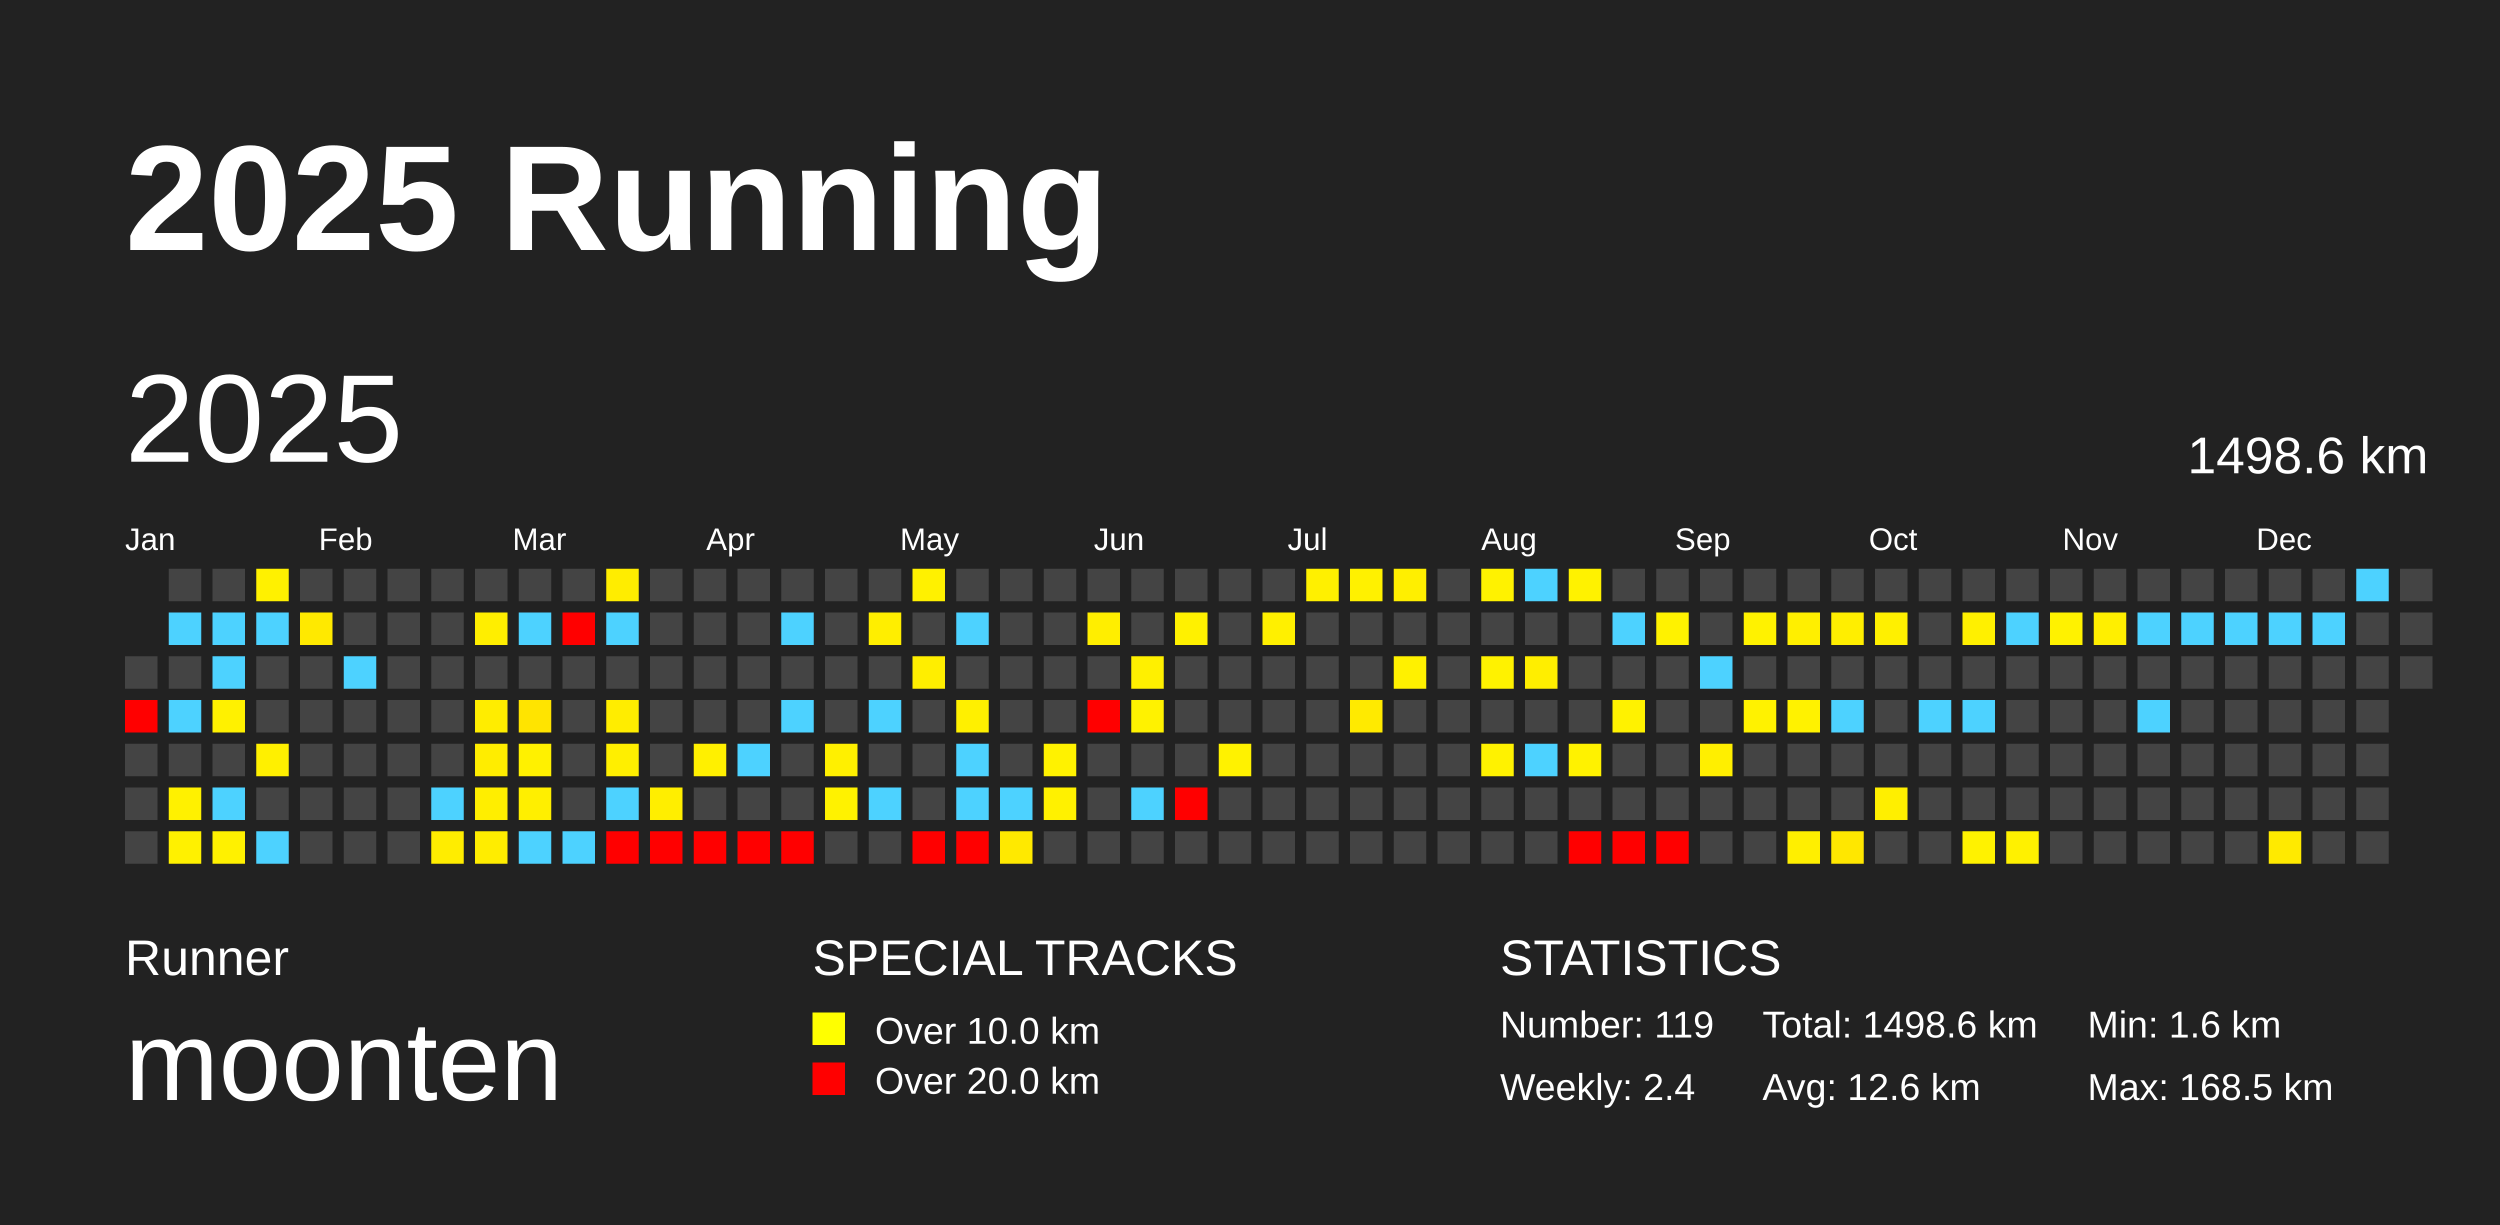
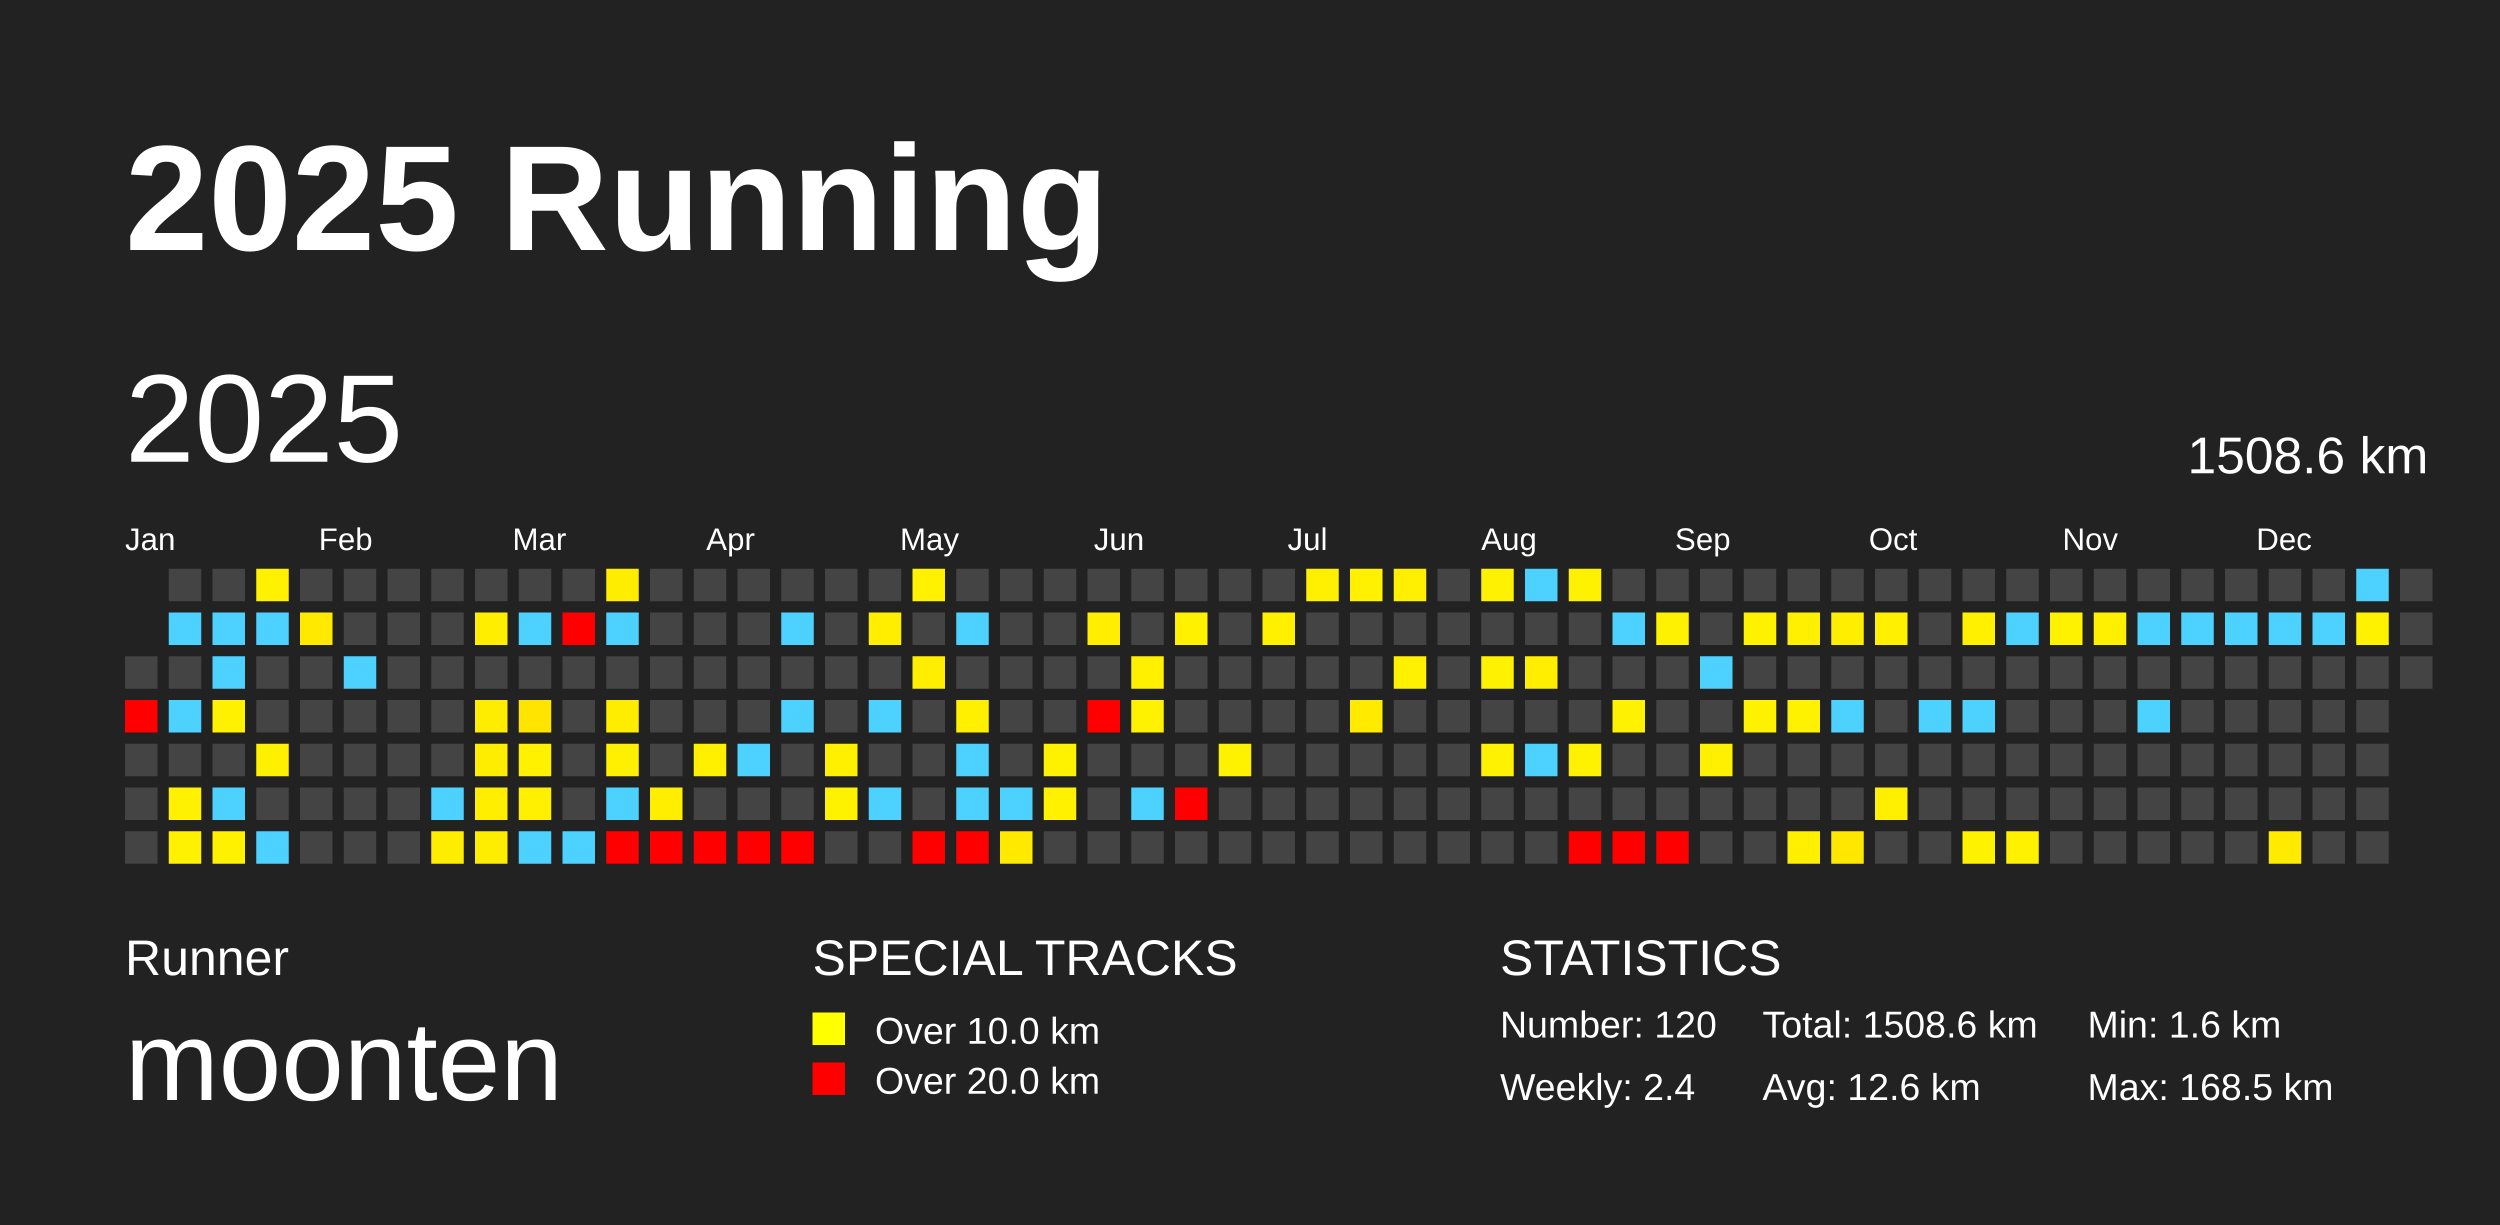
<svg xmlns="http://www.w3.org/2000/svg" baseProfile="full" height="98mm" version="1.1" viewBox="0,0,200,98" width="200mm">
  <defs />
  <rect fill="#222222" height="98" width="200" x="0" y="0" />
  <text fill="#FFFFFF" style="font-size:12px; font-family:Arial; font-weight:bold;" x="10" y="20">2025 Running</text>
  <text fill="#FFFFFF" style="font-size:4px; font-family:Arial" x="10" y="78">Runner</text>
  <text fill="#FFFFFF" style="font-size:9px; font-family:Arial" x="10" y="88">moonten</text>
  <text fill="#FFFFFF" style="font-size:4px; font-family:Arial" x="65" y="78">SPECIAL TRACKS</text>
  <rect fill="yellow" height="2.6" width="2.6" x="65" y="81" />
  <text fill="#FFFFFF" style="font-size:3px; font-family:Arial" x="70" y="83.5">Over 10.0 km</text>
  <rect fill="red" height="2.6" width="2.6" x="65" y="85" />
  <text fill="#FFFFFF" style="font-size:3px; font-family:Arial" x="70" y="87.5">Over 20.0 km</text>
  <text fill="#FFFFFF" style="font-size:4px; font-family:Arial" x="120" y="78">STATISTICS</text>
-   <text fill="#FFFFFF" style="font-size:3px; font-family:Arial" x="120" y="83">Number: 119</text>
+   <text fill="#FFFFFF" style="font-size:3px; font-family:Arial" x="120" y="83">Number: 120</text>
  <text fill="#FFFFFF" style="font-size:3px; font-family:Arial" x="120" y="88">Weekly: 2.4</text>
-   <text fill="#FFFFFF" style="font-size:3px; font-family:Arial" x="141" y="83">Total: 1498.6 km</text>
+   <text fill="#FFFFFF" style="font-size:3px; font-family:Arial" x="141" y="83">Total: 1508.6 km</text>
  <text fill="#FFFFFF" style="font-size:3px; font-family:Arial" x="141" y="88">Avg: 12.6 km</text>
  <text fill="#FFFFFF" style="font-size:3px; font-family:Arial" x="167" y="83">Min: 1.6 km</text>
  <text fill="#FFFFFF" style="font-size:3px; font-family:Arial" x="167" y="88">Max: 168.5 km</text>
  <text dominant-baseline="hanging" fill="#FFFFFF" style="font-size:10.0px; font-family:Arial;" x="10" y="30">2025</text>
-   <text dominant-baseline="hanging" fill="#FFFFFF" style="font-size:4.125px; font-family:Arial;" x="175" y="35">1498.6 km</text>
+   <text dominant-baseline="hanging" fill="#FFFFFF" style="font-size:4.125px; font-family:Arial;" x="175" y="35">1508.6 km</text>
  <text fill="#FFFFFF" style="font-size:2.5px; font-family:Arial" x="10.0" y="44">Jan</text>
  <text fill="#FFFFFF" style="font-size:2.5px; font-family:Arial" x="25.5" y="44">Feb</text>
  <text fill="#FFFFFF" style="font-size:2.5px; font-family:Arial" x="41.0" y="44">Mar</text>
  <text fill="#FFFFFF" style="font-size:2.5px; font-family:Arial" x="56.5" y="44">Apr</text>
  <text fill="#FFFFFF" style="font-size:2.5px; font-family:Arial" x="72.0" y="44">May</text>
  <text fill="#FFFFFF" style="font-size:2.5px; font-family:Arial" x="87.5" y="44">Jun</text>
  <text fill="#FFFFFF" style="font-size:2.5px; font-family:Arial" x="103.0" y="44">Jul</text>
  <text fill="#FFFFFF" style="font-size:2.5px; font-family:Arial" x="118.5" y="44">Aug</text>
  <text fill="#FFFFFF" style="font-size:2.5px; font-family:Arial" x="134.0" y="44">Sep</text>
  <text fill="#FFFFFF" style="font-size:2.5px; font-family:Arial" x="149.5" y="44">Oct</text>
  <text fill="#FFFFFF" style="font-size:2.5px; font-family:Arial" x="165.0" y="44">Nov</text>
  <text fill="#FFFFFF" style="font-size:2.5px; font-family:Arial" x="180.5" y="44">Dec</text>
  <rect fill="#444444" height="2.6" width="2.6" x="10.0" y="52.5" />
  <rect fill="red" height="2.6" width="2.6" x="10.0" y="56.0" />
  <rect fill="#444444" height="2.6" width="2.6" x="10.0" y="59.5" />
  <rect fill="#444444" height="2.6" width="2.6" x="10.0" y="63.0" />
  <rect fill="#444444" height="2.6" width="2.6" x="10.0" y="66.5" />
  <rect fill="#444444" height="2.6" width="2.6" x="13.5" y="45.5" />
  <rect fill="#4dd2ff" height="2.6" width="2.6" x="13.5" y="49.0" />
  <rect fill="#444444" height="2.6" width="2.6" x="13.5" y="52.5" />
  <rect fill="#4dd2ff" height="2.6" width="2.6" x="13.5" y="56.0" />
  <rect fill="#444444" height="2.6" width="2.6" x="13.5" y="59.5" />
  <rect fill="#fff100" height="2.6" width="2.6" x="13.5" y="63.0" />
  <rect fill="#fff100" height="2.6" width="2.6" x="13.5" y="66.5" />
  <rect fill="#444444" height="2.6" width="2.6" x="17.0" y="45.5" />
  <rect fill="#4dd2ff" height="2.6" width="2.6" x="17.0" y="49.0" />
  <rect fill="#4dd2ff" height="2.6" width="2.6" x="17.0" y="52.5" />
  <rect fill="#fff100" height="2.6" width="2.6" x="17.0" y="56.0" />
  <rect fill="#444444" height="2.6" width="2.6" x="17.0" y="59.5" />
  <rect fill="#4dd2ff" height="2.6" width="2.6" x="17.0" y="63.0" />
  <rect fill="#fff100" height="2.6" width="2.6" x="17.0" y="66.5" />
  <rect fill="#fff100" height="2.6" width="2.6" x="20.5" y="45.5" />
  <rect fill="#4dd2ff" height="2.6" width="2.6" x="20.5" y="49.0" />
  <rect fill="#444444" height="2.6" width="2.6" x="20.5" y="52.5" />
  <rect fill="#444444" height="2.6" width="2.6" x="20.5" y="56.0" />
  <rect fill="#fff000" height="2.6" width="2.6" x="20.5" y="59.5" />
  <rect fill="#444444" height="2.6" width="2.6" x="20.5" y="63.0" />
  <rect fill="#4dd2ff" height="2.6" width="2.6" x="20.5" y="66.5" />
  <rect fill="#444444" height="2.6" width="2.6" x="24.0" y="45.5" />
  <rect fill="#ffe900" height="2.6" width="2.6" x="24.0" y="49.0" />
  <rect fill="#444444" height="2.6" width="2.6" x="24.0" y="52.5" />
  <rect fill="#444444" height="2.6" width="2.6" x="24.0" y="56.0" />
  <rect fill="#444444" height="2.6" width="2.6" x="24.0" y="59.5" />
  <rect fill="#444444" height="2.6" width="2.6" x="24.0" y="63.0" />
  <rect fill="#444444" height="2.6" width="2.6" x="24.0" y="66.5" />
  <rect fill="#444444" height="2.6" width="2.6" x="27.5" y="45.5" />
  <rect fill="#444444" height="2.6" width="2.6" x="27.5" y="49.0" />
  <rect fill="#4dd2ff" height="2.6" width="2.6" x="27.5" y="52.5" />
  <rect fill="#444444" height="2.6" width="2.6" x="27.5" y="56.0" />
  <rect fill="#444444" height="2.6" width="2.6" x="27.5" y="59.5" />
  <rect fill="#444444" height="2.6" width="2.6" x="27.5" y="63.0" />
  <rect fill="#444444" height="2.6" width="2.6" x="27.5" y="66.5" />
  <rect fill="#444444" height="2.6" width="2.6" x="31.0" y="45.5" />
  <rect fill="#444444" height="2.6" width="2.6" x="31.0" y="49.0" />
  <rect fill="#444444" height="2.6" width="2.6" x="31.0" y="52.5" />
  <rect fill="#444444" height="2.6" width="2.6" x="31.0" y="56.0" />
  <rect fill="#444444" height="2.6" width="2.6" x="31.0" y="59.5" />
  <rect fill="#444444" height="2.6" width="2.6" x="31.0" y="63.0" />
  <rect fill="#444444" height="2.6" width="2.6" x="31.0" y="66.5" />
  <rect fill="#444444" height="2.6" width="2.6" x="34.5" y="45.5" />
  <rect fill="#444444" height="2.6" width="2.6" x="34.5" y="49.0" />
  <rect fill="#444444" height="2.6" width="2.6" x="34.5" y="52.5" />
  <rect fill="#444444" height="2.6" width="2.6" x="34.5" y="56.0" />
  <rect fill="#444444" height="2.6" width="2.6" x="34.5" y="59.5" />
  <rect fill="#4dd2ff" height="2.6" width="2.6" x="34.5" y="63.0" />
  <rect fill="#ffed00" height="2.6" width="2.6" x="34.5" y="66.5" />
  <rect fill="#444444" height="2.6" width="2.6" x="38.0" y="45.5" />
  <rect fill="#ffee00" height="2.6" width="2.6" x="38.0" y="49.0" />
  <rect fill="#444444" height="2.6" width="2.6" x="38.0" y="52.5" />
  <rect fill="#ffed00" height="2.6" width="2.6" x="38.0" y="56.0" />
  <rect fill="#ffed00" height="2.6" width="2.6" x="38.0" y="59.5" />
  <rect fill="#ffee00" height="2.6" width="2.6" x="38.0" y="63.0" />
  <rect fill="#ffed00" height="2.6" width="2.6" x="38.0" y="66.5" />
  <rect fill="#444444" height="2.6" width="2.6" x="41.5" y="45.5" />
  <rect fill="#4dd2ff" height="2.6" width="2.6" x="41.5" y="49.0" />
  <rect fill="#444444" height="2.6" width="2.6" x="41.5" y="52.5" />
  <rect fill="#ffe400" height="2.6" width="2.6" x="41.5" y="56.0" />
  <rect fill="#fff100" height="2.6" width="2.6" x="41.5" y="59.5" />
  <rect fill="#ffef00" height="2.6" width="2.6" x="41.5" y="63.0" />
  <rect fill="#4dd2ff" height="2.6" width="2.6" x="41.5" y="66.5" />
  <rect fill="#444444" height="2.6" width="2.6" x="45.0" y="45.5" />
  <rect fill="red" height="2.6" width="2.6" x="45.0" y="49.0" />
  <rect fill="#444444" height="2.6" width="2.6" x="45.0" y="52.5" />
  <rect fill="#444444" height="2.6" width="2.6" x="45.0" y="56.0" />
  <rect fill="#444444" height="2.6" width="2.6" x="45.0" y="59.5" />
  <rect fill="#444444" height="2.6" width="2.6" x="45.0" y="63.0" />
  <rect fill="#4dd2ff" height="2.6" width="2.6" x="45.0" y="66.5" />
  <rect fill="#ffed00" height="2.6" width="2.6" x="48.5" y="45.5" />
  <rect fill="#4dd2ff" height="2.6" width="2.6" x="48.5" y="49.0" />
  <rect fill="#444444" height="2.6" width="2.6" x="48.5" y="52.5" />
  <rect fill="#ffed00" height="2.6" width="2.6" x="48.5" y="56.0" />
  <rect fill="#ffef00" height="2.6" width="2.6" x="48.5" y="59.5" />
  <rect fill="#4dd2ff" height="2.6" width="2.6" x="48.5" y="63.0" />
  <rect fill="red" height="2.6" width="2.6" x="48.5" y="66.5" />
  <rect fill="#444444" height="2.6" width="2.6" x="52.0" y="45.5" />
  <rect fill="#444444" height="2.6" width="2.6" x="52.0" y="49.0" />
  <rect fill="#444444" height="2.6" width="2.6" x="52.0" y="52.5" />
  <rect fill="#444444" height="2.6" width="2.6" x="52.0" y="56.0" />
  <rect fill="#444444" height="2.6" width="2.6" x="52.0" y="59.5" />
  <rect fill="#ffee00" height="2.6" width="2.6" x="52.0" y="63.0" />
  <rect fill="red" height="2.6" width="2.6" x="52.0" y="66.5" />
  <rect fill="#444444" height="2.6" width="2.6" x="55.5" y="45.5" />
  <rect fill="#444444" height="2.6" width="2.6" x="55.5" y="49.0" />
  <rect fill="#444444" height="2.6" width="2.6" x="55.5" y="52.5" />
  <rect fill="#444444" height="2.6" width="2.6" x="55.5" y="56.0" />
  <rect fill="#fff000" height="2.6" width="2.6" x="55.5" y="59.5" />
  <rect fill="#444444" height="2.6" width="2.6" x="55.5" y="63.0" />
  <rect fill="red" height="2.6" width="2.6" x="55.5" y="66.5" />
  <rect fill="#444444" height="2.6" width="2.6" x="59.0" y="45.5" />
  <rect fill="#444444" height="2.6" width="2.6" x="59.0" y="49.0" />
  <rect fill="#444444" height="2.6" width="2.6" x="59.0" y="52.5" />
  <rect fill="#444444" height="2.6" width="2.6" x="59.0" y="56.0" />
  <rect fill="#4dd2ff" height="2.6" width="2.6" x="59.0" y="59.5" />
  <rect fill="#444444" height="2.6" width="2.6" x="59.0" y="63.0" />
  <rect fill="red" height="2.6" width="2.6" x="59.0" y="66.5" />
  <rect fill="#444444" height="2.6" width="2.6" x="62.5" y="45.5" />
  <rect fill="#4dd2ff" height="2.6" width="2.6" x="62.5" y="49.0" />
  <rect fill="#444444" height="2.6" width="2.6" x="62.5" y="52.5" />
  <rect fill="#4dd2ff" height="2.6" width="2.6" x="62.5" y="56.0" />
  <rect fill="#444444" height="2.6" width="2.6" x="62.5" y="59.5" />
  <rect fill="#444444" height="2.6" width="2.6" x="62.5" y="63.0" />
  <rect fill="red" height="2.6" width="2.6" x="62.5" y="66.5" />
  <rect fill="#444444" height="2.6" width="2.6" x="66.0" y="45.5" />
  <rect fill="#444444" height="2.6" width="2.6" x="66.0" y="49.0" />
  <rect fill="#444444" height="2.6" width="2.6" x="66.0" y="52.5" />
  <rect fill="#444444" height="2.6" width="2.6" x="66.0" y="56.0" />
  <rect fill="#fff000" height="2.6" width="2.6" x="66.0" y="59.5" />
  <rect fill="#fff200" height="2.6" width="2.6" x="66.0" y="63.0" />
  <rect fill="#444444" height="2.6" width="2.6" x="66.0" y="66.5" />
  <rect fill="#444444" height="2.6" width="2.6" x="69.5" y="45.5" />
  <rect fill="#ffee00" height="2.6" width="2.6" x="69.5" y="49.0" />
  <rect fill="#444444" height="2.6" width="2.6" x="69.5" y="52.5" />
  <rect fill="#4dd2ff" height="2.6" width="2.6" x="69.5" y="56.0" />
  <rect fill="#444444" height="2.6" width="2.6" x="69.5" y="59.5" />
  <rect fill="#4dd2ff" height="2.6" width="2.6" x="69.5" y="63.0" />
  <rect fill="#444444" height="2.6" width="2.6" x="69.5" y="66.5" />
  <rect fill="#fff100" height="2.6" width="2.6" x="73.0" y="45.5" />
  <rect fill="#444444" height="2.6" width="2.6" x="73.0" y="49.0" />
  <rect fill="#ffee00" height="2.6" width="2.6" x="73.0" y="52.5" />
  <rect fill="#444444" height="2.6" width="2.6" x="73.0" y="56.0" />
  <rect fill="#444444" height="2.6" width="2.6" x="73.0" y="59.5" />
  <rect fill="#444444" height="2.6" width="2.6" x="73.0" y="63.0" />
  <rect fill="red" height="2.6" width="2.6" x="73.0" y="66.5" />
  <rect fill="#444444" height="2.6" width="2.6" x="76.5" y="45.5" />
  <rect fill="#4dd2ff" height="2.6" width="2.6" x="76.5" y="49.0" />
  <rect fill="#444444" height="2.6" width="2.6" x="76.5" y="52.5" />
  <rect fill="#fff000" height="2.6" width="2.6" x="76.5" y="56.0" />
  <rect fill="#4dd2ff" height="2.6" width="2.6" x="76.5" y="59.5" />
  <rect fill="#4dd2ff" height="2.6" width="2.6" x="76.5" y="63.0" />
  <rect fill="red" height="2.6" width="2.6" x="76.5" y="66.5" />
  <rect fill="#444444" height="2.6" width="2.6" x="80.0" y="45.5" />
  <rect fill="#444444" height="2.6" width="2.6" x="80.0" y="49.0" />
  <rect fill="#444444" height="2.6" width="2.6" x="80.0" y="52.5" />
  <rect fill="#444444" height="2.6" width="2.6" x="80.0" y="56.0" />
  <rect fill="#444444" height="2.6" width="2.6" x="80.0" y="59.5" />
  <rect fill="#4dd2ff" height="2.6" width="2.6" x="80.0" y="63.0" />
  <rect fill="#ffe900" height="2.6" width="2.6" x="80.0" y="66.5" />
  <rect fill="#444444" height="2.6" width="2.6" x="83.5" y="45.5" />
  <rect fill="#444444" height="2.6" width="2.6" x="83.5" y="49.0" />
  <rect fill="#444444" height="2.6" width="2.6" x="83.5" y="52.5" />
  <rect fill="#444444" height="2.6" width="2.6" x="83.5" y="56.0" />
  <rect fill="#fff200" height="2.6" width="2.6" x="83.5" y="59.5" />
  <rect fill="#fff100" height="2.6" width="2.6" x="83.5" y="63.0" />
  <rect fill="#444444" height="2.6" width="2.6" x="83.5" y="66.5" />
  <rect fill="#444444" height="2.6" width="2.6" x="87.0" y="45.5" />
  <rect fill="#ffee00" height="2.6" width="2.6" x="87.0" y="49.0" />
  <rect fill="#444444" height="2.6" width="2.6" x="87.0" y="52.5" />
  <rect fill="red" height="2.6" width="2.6" x="87.0" y="56.0" />
  <rect fill="#444444" height="2.6" width="2.6" x="87.0" y="59.5" />
  <rect fill="#444444" height="2.6" width="2.6" x="87.0" y="63.0" />
  <rect fill="#444444" height="2.6" width="2.6" x="87.0" y="66.5" />
  <rect fill="#444444" height="2.6" width="2.6" x="90.5" y="45.5" />
  <rect fill="#444444" height="2.6" width="2.6" x="90.5" y="49.0" />
  <rect fill="#fff000" height="2.6" width="2.6" x="90.5" y="52.5" />
  <rect fill="#fff200" height="2.6" width="2.6" x="90.5" y="56.0" />
  <rect fill="#444444" height="2.6" width="2.6" x="90.5" y="59.5" />
  <rect fill="#4dd2ff" height="2.6" width="2.6" x="90.5" y="63.0" />
  <rect fill="#444444" height="2.6" width="2.6" x="90.5" y="66.5" />
  <rect fill="#444444" height="2.6" width="2.6" x="94.0" y="45.5" />
  <rect fill="#fff100" height="2.6" width="2.6" x="94.0" y="49.0" />
  <rect fill="#444444" height="2.6" width="2.6" x="94.0" y="52.5" />
  <rect fill="#444444" height="2.6" width="2.6" x="94.0" y="56.0" />
  <rect fill="#444444" height="2.6" width="2.6" x="94.0" y="59.5" />
  <rect fill="red" height="2.6" width="2.6" x="94.0" y="63.0" />
  <rect fill="#444444" height="2.6" width="2.6" x="94.0" y="66.5" />
  <rect fill="#444444" height="2.6" width="2.6" x="97.5" y="45.5" />
  <rect fill="#444444" height="2.6" width="2.6" x="97.5" y="49.0" />
  <rect fill="#444444" height="2.6" width="2.6" x="97.5" y="52.5" />
  <rect fill="#444444" height="2.6" width="2.6" x="97.5" y="56.0" />
  <rect fill="#fff200" height="2.6" width="2.6" x="97.5" y="59.5" />
  <rect fill="#444444" height="2.6" width="2.6" x="97.5" y="63.0" />
  <rect fill="#444444" height="2.6" width="2.6" x="97.5" y="66.5" />
  <rect fill="#444444" height="2.6" width="2.6" x="101.0" y="45.5" />
  <rect fill="#fff000" height="2.6" width="2.6" x="101.0" y="49.0" />
  <rect fill="#444444" height="2.6" width="2.6" x="101.0" y="52.5" />
  <rect fill="#444444" height="2.6" width="2.6" x="101.0" y="56.0" />
  <rect fill="#444444" height="2.6" width="2.6" x="101.0" y="59.5" />
  <rect fill="#444444" height="2.6" width="2.6" x="101.0" y="63.0" />
  <rect fill="#444444" height="2.6" width="2.6" x="101.0" y="66.5" />
  <rect fill="#fff000" height="2.6" width="2.6" x="104.5" y="45.5" />
  <rect fill="#444444" height="2.6" width="2.6" x="104.5" y="49.0" />
  <rect fill="#444444" height="2.6" width="2.6" x="104.5" y="52.5" />
  <rect fill="#444444" height="2.6" width="2.6" x="104.5" y="56.0" />
  <rect fill="#444444" height="2.6" width="2.6" x="104.5" y="59.5" />
  <rect fill="#444444" height="2.6" width="2.6" x="104.5" y="63.0" />
  <rect fill="#444444" height="2.6" width="2.6" x="104.5" y="66.5" />
  <rect fill="#fff100" height="2.6" width="2.6" x="108.0" y="45.5" />
  <rect fill="#444444" height="2.6" width="2.6" x="108.0" y="49.0" />
  <rect fill="#444444" height="2.6" width="2.6" x="108.0" y="52.5" />
  <rect fill="#ffea00" height="2.6" width="2.6" x="108.0" y="56.0" />
  <rect fill="#444444" height="2.6" width="2.6" x="108.0" y="59.5" />
  <rect fill="#444444" height="2.6" width="2.6" x="108.0" y="63.0" />
  <rect fill="#444444" height="2.6" width="2.6" x="108.0" y="66.5" />
  <rect fill="#ffef00" height="2.6" width="2.6" x="111.5" y="45.5" />
  <rect fill="#444444" height="2.6" width="2.6" x="111.5" y="49.0" />
  <rect fill="#fff100" height="2.6" width="2.6" x="111.5" y="52.5" />
  <rect fill="#444444" height="2.6" width="2.6" x="111.5" y="56.0" />
  <rect fill="#444444" height="2.6" width="2.6" x="111.5" y="59.5" />
  <rect fill="#444444" height="2.6" width="2.6" x="111.5" y="63.0" />
  <rect fill="#444444" height="2.6" width="2.6" x="111.5" y="66.5" />
  <rect fill="#444444" height="2.6" width="2.6" x="115.0" y="45.5" />
  <rect fill="#444444" height="2.6" width="2.6" x="115.0" y="49.0" />
  <rect fill="#444444" height="2.6" width="2.6" x="115.0" y="52.5" />
  <rect fill="#444444" height="2.6" width="2.6" x="115.0" y="56.0" />
  <rect fill="#444444" height="2.6" width="2.6" x="115.0" y="59.5" />
  <rect fill="#444444" height="2.6" width="2.6" x="115.0" y="63.0" />
  <rect fill="#444444" height="2.6" width="2.6" x="115.0" y="66.5" />
  <rect fill="#fff200" height="2.6" width="2.6" x="118.5" y="45.5" />
  <rect fill="#444444" height="2.6" width="2.6" x="118.5" y="49.0" />
  <rect fill="#fff200" height="2.6" width="2.6" x="118.5" y="52.5" />
  <rect fill="#444444" height="2.6" width="2.6" x="118.5" y="56.0" />
  <rect fill="#fff200" height="2.6" width="2.6" x="118.5" y="59.5" />
  <rect fill="#444444" height="2.6" width="2.6" x="118.5" y="63.0" />
  <rect fill="#444444" height="2.6" width="2.6" x="118.5" y="66.5" />
  <rect fill="#4dd2ff" height="2.6" width="2.6" x="122.0" y="45.5" />
  <rect fill="#444444" height="2.6" width="2.6" x="122.0" y="49.0" />
  <rect fill="#ffee00" height="2.6" width="2.6" x="122.0" y="52.5" />
  <rect fill="#444444" height="2.6" width="2.6" x="122.0" y="56.0" />
  <rect fill="#4dd2ff" height="2.6" width="2.6" x="122.0" y="59.5" />
  <rect fill="#444444" height="2.6" width="2.6" x="122.0" y="63.0" />
  <rect fill="#444444" height="2.6" width="2.6" x="122.0" y="66.5" />
  <rect fill="#fff200" height="2.6" width="2.6" x="125.5" y="45.5" />
  <rect fill="#444444" height="2.6" width="2.6" x="125.5" y="49.0" />
  <rect fill="#444444" height="2.6" width="2.6" x="125.5" y="52.5" />
  <rect fill="#444444" height="2.6" width="2.6" x="125.5" y="56.0" />
  <rect fill="#fff200" height="2.6" width="2.6" x="125.5" y="59.5" />
  <rect fill="#444444" height="2.6" width="2.6" x="125.5" y="63.0" />
  <rect fill="red" height="2.6" width="2.6" x="125.5" y="66.5" />
  <rect fill="#444444" height="2.6" width="2.6" x="129.0" y="45.5" />
  <rect fill="#4dd2ff" height="2.6" width="2.6" x="129.0" y="49.0" />
  <rect fill="#444444" height="2.6" width="2.6" x="129.0" y="52.5" />
  <rect fill="#fff200" height="2.6" width="2.6" x="129.0" y="56.0" />
  <rect fill="#444444" height="2.6" width="2.6" x="129.0" y="59.5" />
  <rect fill="#444444" height="2.6" width="2.6" x="129.0" y="63.0" />
  <rect fill="red" height="2.6" width="2.6" x="129.0" y="66.5" />
  <rect fill="#444444" height="2.6" width="2.6" x="132.5" y="45.5" />
  <rect fill="#fff200" height="2.6" width="2.6" x="132.5" y="49.0" />
  <rect fill="#444444" height="2.6" width="2.6" x="132.5" y="52.5" />
  <rect fill="#444444" height="2.6" width="2.6" x="132.5" y="56.0" />
  <rect fill="#444444" height="2.6" width="2.6" x="132.5" y="59.5" />
  <rect fill="#444444" height="2.6" width="2.6" x="132.5" y="63.0" />
  <rect fill="red" height="2.6" width="2.6" x="132.5" y="66.5" />
  <rect fill="#444444" height="2.6" width="2.6" x="136.0" y="45.5" />
  <rect fill="#444444" height="2.6" width="2.6" x="136.0" y="49.0" />
  <rect fill="#4dd2ff" height="2.6" width="2.6" x="136.0" y="52.5" />
  <rect fill="#444444" height="2.6" width="2.6" x="136.0" y="56.0" />
  <rect fill="#ffef00" height="2.6" width="2.6" x="136.0" y="59.5" />
  <rect fill="#444444" height="2.6" width="2.6" x="136.0" y="63.0" />
  <rect fill="#444444" height="2.6" width="2.6" x="136.0" y="66.5" />
  <rect fill="#444444" height="2.6" width="2.6" x="139.5" y="45.5" />
  <rect fill="#fff200" height="2.6" width="2.6" x="139.5" y="49.0" />
  <rect fill="#444444" height="2.6" width="2.6" x="139.5" y="52.5" />
  <rect fill="#fff200" height="2.6" width="2.6" x="139.5" y="56.0" />
  <rect fill="#444444" height="2.6" width="2.6" x="139.5" y="59.5" />
  <rect fill="#444444" height="2.6" width="2.6" x="139.5" y="63.0" />
  <rect fill="#444444" height="2.6" width="2.6" x="139.5" y="66.5" />
  <rect fill="#444444" height="2.6" width="2.6" x="143.0" y="45.5" />
  <rect fill="#ffef00" height="2.6" width="2.6" x="143.0" y="49.0" />
  <rect fill="#444444" height="2.6" width="2.6" x="143.0" y="52.5" />
  <rect fill="#fff200" height="2.6" width="2.6" x="143.0" y="56.0" />
  <rect fill="#444444" height="2.6" width="2.6" x="143.0" y="59.5" />
  <rect fill="#444444" height="2.6" width="2.6" x="143.0" y="63.0" />
  <rect fill="#ffef00" height="2.6" width="2.6" x="143.0" y="66.5" />
  <rect fill="#444444" height="2.6" width="2.6" x="146.5" y="45.5" />
  <rect fill="#ffee00" height="2.6" width="2.6" x="146.5" y="49.0" />
  <rect fill="#444444" height="2.6" width="2.6" x="146.5" y="52.5" />
  <rect fill="#4dd2ff" height="2.6" width="2.6" x="146.5" y="56.0" />
  <rect fill="#444444" height="2.6" width="2.6" x="146.5" y="59.5" />
  <rect fill="#444444" height="2.6" width="2.6" x="146.5" y="63.0" />
  <rect fill="#ffe700" height="2.6" width="2.6" x="146.5" y="66.5" />
  <rect fill="#444444" height="2.6" width="2.6" x="150.0" y="45.5" />
  <rect fill="#fff000" height="2.6" width="2.6" x="150.0" y="49.0" />
  <rect fill="#444444" height="2.6" width="2.6" x="150.0" y="52.5" />
  <rect fill="#444444" height="2.6" width="2.6" x="150.0" y="56.0" />
  <rect fill="#444444" height="2.6" width="2.6" x="150.0" y="59.5" />
  <rect fill="#ffef00" height="2.6" width="2.6" x="150.0" y="63.0" />
  <rect fill="#444444" height="2.6" width="2.6" x="150.0" y="66.5" />
  <rect fill="#444444" height="2.6" width="2.6" x="153.5" y="45.5" />
  <rect fill="#444444" height="2.6" width="2.6" x="153.5" y="49.0" />
  <rect fill="#444444" height="2.6" width="2.6" x="153.5" y="52.5" />
  <rect fill="#4dd2ff" height="2.6" width="2.6" x="153.5" y="56.0" />
  <rect fill="#444444" height="2.6" width="2.6" x="153.5" y="59.5" />
  <rect fill="#444444" height="2.6" width="2.6" x="153.5" y="63.0" />
  <rect fill="#444444" height="2.6" width="2.6" x="153.5" y="66.5" />
  <rect fill="#444444" height="2.6" width="2.6" x="157.0" y="45.5" />
  <rect fill="#fff000" height="2.6" width="2.6" x="157.0" y="49.0" />
  <rect fill="#444444" height="2.6" width="2.6" x="157.0" y="52.5" />
  <rect fill="#4dd2ff" height="2.6" width="2.6" x="157.0" y="56.0" />
  <rect fill="#444444" height="2.6" width="2.6" x="157.0" y="59.5" />
  <rect fill="#444444" height="2.6" width="2.6" x="157.0" y="63.0" />
  <rect fill="#fff200" height="2.6" width="2.6" x="157.0" y="66.5" />
  <rect fill="#444444" height="2.6" width="2.6" x="160.5" y="45.5" />
  <rect fill="#4dd2ff" height="2.6" width="2.6" x="160.5" y="49.0" />
  <rect fill="#444444" height="2.6" width="2.6" x="160.5" y="52.5" />
  <rect fill="#444444" height="2.6" width="2.6" x="160.5" y="56.0" />
  <rect fill="#444444" height="2.6" width="2.6" x="160.5" y="59.5" />
  <rect fill="#444444" height="2.6" width="2.6" x="160.5" y="63.0" />
  <rect fill="#fff100" height="2.6" width="2.6" x="160.5" y="66.5" />
  <rect fill="#444444" height="2.6" width="2.6" x="164.0" y="45.5" />
  <rect fill="#fff200" height="2.6" width="2.6" x="164.0" y="49.0" />
  <rect fill="#444444" height="2.6" width="2.6" x="164.0" y="52.5" />
  <rect fill="#444444" height="2.6" width="2.6" x="164.0" y="56.0" />
  <rect fill="#444444" height="2.6" width="2.6" x="164.0" y="59.5" />
  <rect fill="#444444" height="2.6" width="2.6" x="164.0" y="63.0" />
  <rect fill="#444444" height="2.6" width="2.6" x="164.0" y="66.5" />
  <rect fill="#444444" height="2.6" width="2.6" x="167.5" y="45.5" />
  <rect fill="#ffef00" height="2.6" width="2.6" x="167.5" y="49.0" />
  <rect fill="#444444" height="2.6" width="2.6" x="167.5" y="52.5" />
  <rect fill="#444444" height="2.6" width="2.6" x="167.5" y="56.0" />
  <rect fill="#444444" height="2.6" width="2.6" x="167.5" y="59.5" />
  <rect fill="#444444" height="2.6" width="2.6" x="167.5" y="63.0" />
  <rect fill="#444444" height="2.6" width="2.6" x="167.5" y="66.5" />
  <rect fill="#444444" height="2.6" width="2.6" x="171.0" y="45.5" />
  <rect fill="#4dd2ff" height="2.6" width="2.6" x="171.0" y="49.0" />
  <rect fill="#444444" height="2.6" width="2.6" x="171.0" y="52.5" />
  <rect fill="#4dd2ff" height="2.6" width="2.6" x="171.0" y="56.0" />
  <rect fill="#444444" height="2.6" width="2.6" x="171.0" y="59.5" />
  <rect fill="#444444" height="2.6" width="2.6" x="171.0" y="63.0" />
  <rect fill="#444444" height="2.6" width="2.6" x="171.0" y="66.5" />
  <rect fill="#444444" height="2.6" width="2.6" x="174.5" y="45.5" />
  <rect fill="#4dd2ff" height="2.6" width="2.6" x="174.5" y="49.0" />
  <rect fill="#444444" height="2.6" width="2.6" x="174.5" y="52.5" />
  <rect fill="#444444" height="2.6" width="2.6" x="174.5" y="56.0" />
  <rect fill="#444444" height="2.6" width="2.6" x="174.5" y="59.5" />
  <rect fill="#444444" height="2.6" width="2.6" x="174.5" y="63.0" />
  <rect fill="#444444" height="2.6" width="2.6" x="174.5" y="66.5" />
  <rect fill="#444444" height="2.6" width="2.6" x="178.0" y="45.5" />
  <rect fill="#4dd2ff" height="2.6" width="2.6" x="178.0" y="49.0" />
  <rect fill="#444444" height="2.6" width="2.6" x="178.0" y="52.5" />
  <rect fill="#444444" height="2.6" width="2.6" x="178.0" y="56.0" />
  <rect fill="#444444" height="2.6" width="2.6" x="178.0" y="59.5" />
  <rect fill="#444444" height="2.6" width="2.6" x="178.0" y="63.0" />
  <rect fill="#444444" height="2.6" width="2.6" x="178.0" y="66.5" />
  <rect fill="#444444" height="2.6" width="2.6" x="181.5" y="45.5" />
  <rect fill="#4dd2ff" height="2.6" width="2.6" x="181.5" y="49.0" />
  <rect fill="#444444" height="2.6" width="2.6" x="181.5" y="52.5" />
  <rect fill="#444444" height="2.6" width="2.6" x="181.5" y="56.0" />
  <rect fill="#444444" height="2.6" width="2.6" x="181.5" y="59.5" />
  <rect fill="#444444" height="2.6" width="2.6" x="181.5" y="63.0" />
  <rect fill="#ffea00" height="2.6" width="2.6" x="181.5" y="66.5" />
  <rect fill="#444444" height="2.6" width="2.6" x="185.0" y="45.5" />
  <rect fill="#4dd2ff" height="2.6" width="2.6" x="185.0" y="49.0" />
  <rect fill="#444444" height="2.6" width="2.6" x="185.0" y="52.5" />
  <rect fill="#444444" height="2.6" width="2.6" x="185.0" y="56.0" />
  <rect fill="#444444" height="2.6" width="2.6" x="185.0" y="59.5" />
  <rect fill="#444444" height="2.6" width="2.6" x="185.0" y="63.0" />
  <rect fill="#444444" height="2.6" width="2.6" x="185.0" y="66.5" />
  <rect fill="#4dd2ff" height="2.6" width="2.6" x="188.5" y="45.5" />
-   <rect fill="#444444" height="2.6" width="2.6" x="188.5" y="49.0" />
+   <rect fill="#fff200" height="2.6" width="2.6" x="188.5" y="49.0" />
  <rect fill="#444444" height="2.6" width="2.6" x="188.5" y="52.5" />
  <rect fill="#444444" height="2.6" width="2.6" x="188.5" y="56.0" />
  <rect fill="#444444" height="2.6" width="2.6" x="188.5" y="59.5" />
  <rect fill="#444444" height="2.6" width="2.6" x="188.5" y="63.0" />
  <rect fill="#444444" height="2.6" width="2.6" x="188.5" y="66.5" />
  <rect fill="#444444" height="2.6" width="2.6" x="192.0" y="45.5" />
  <rect fill="#444444" height="2.6" width="2.6" x="192.0" y="49.0" />
  <rect fill="#444444" height="2.6" width="2.6" x="192.0" y="52.5" />
</svg>
